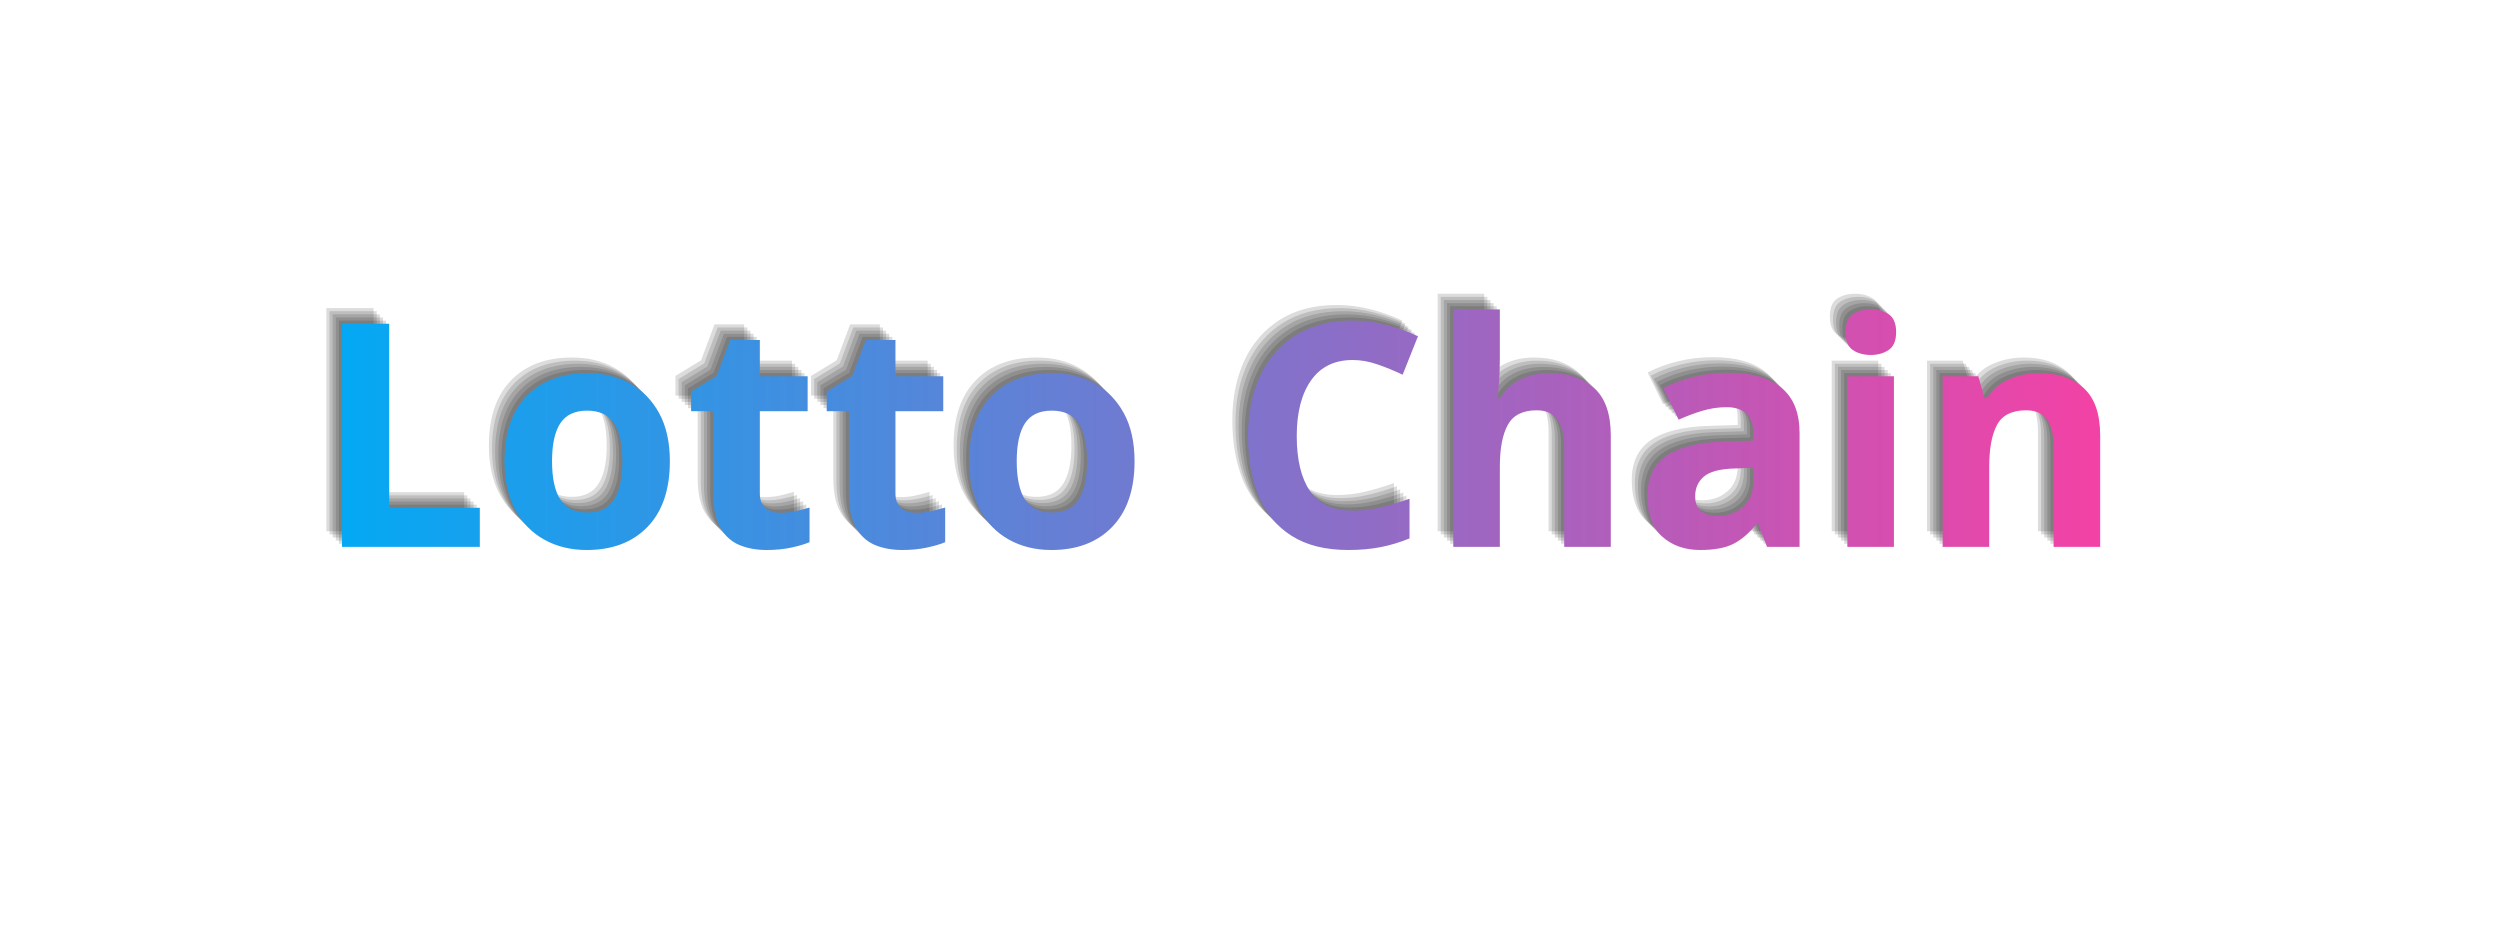
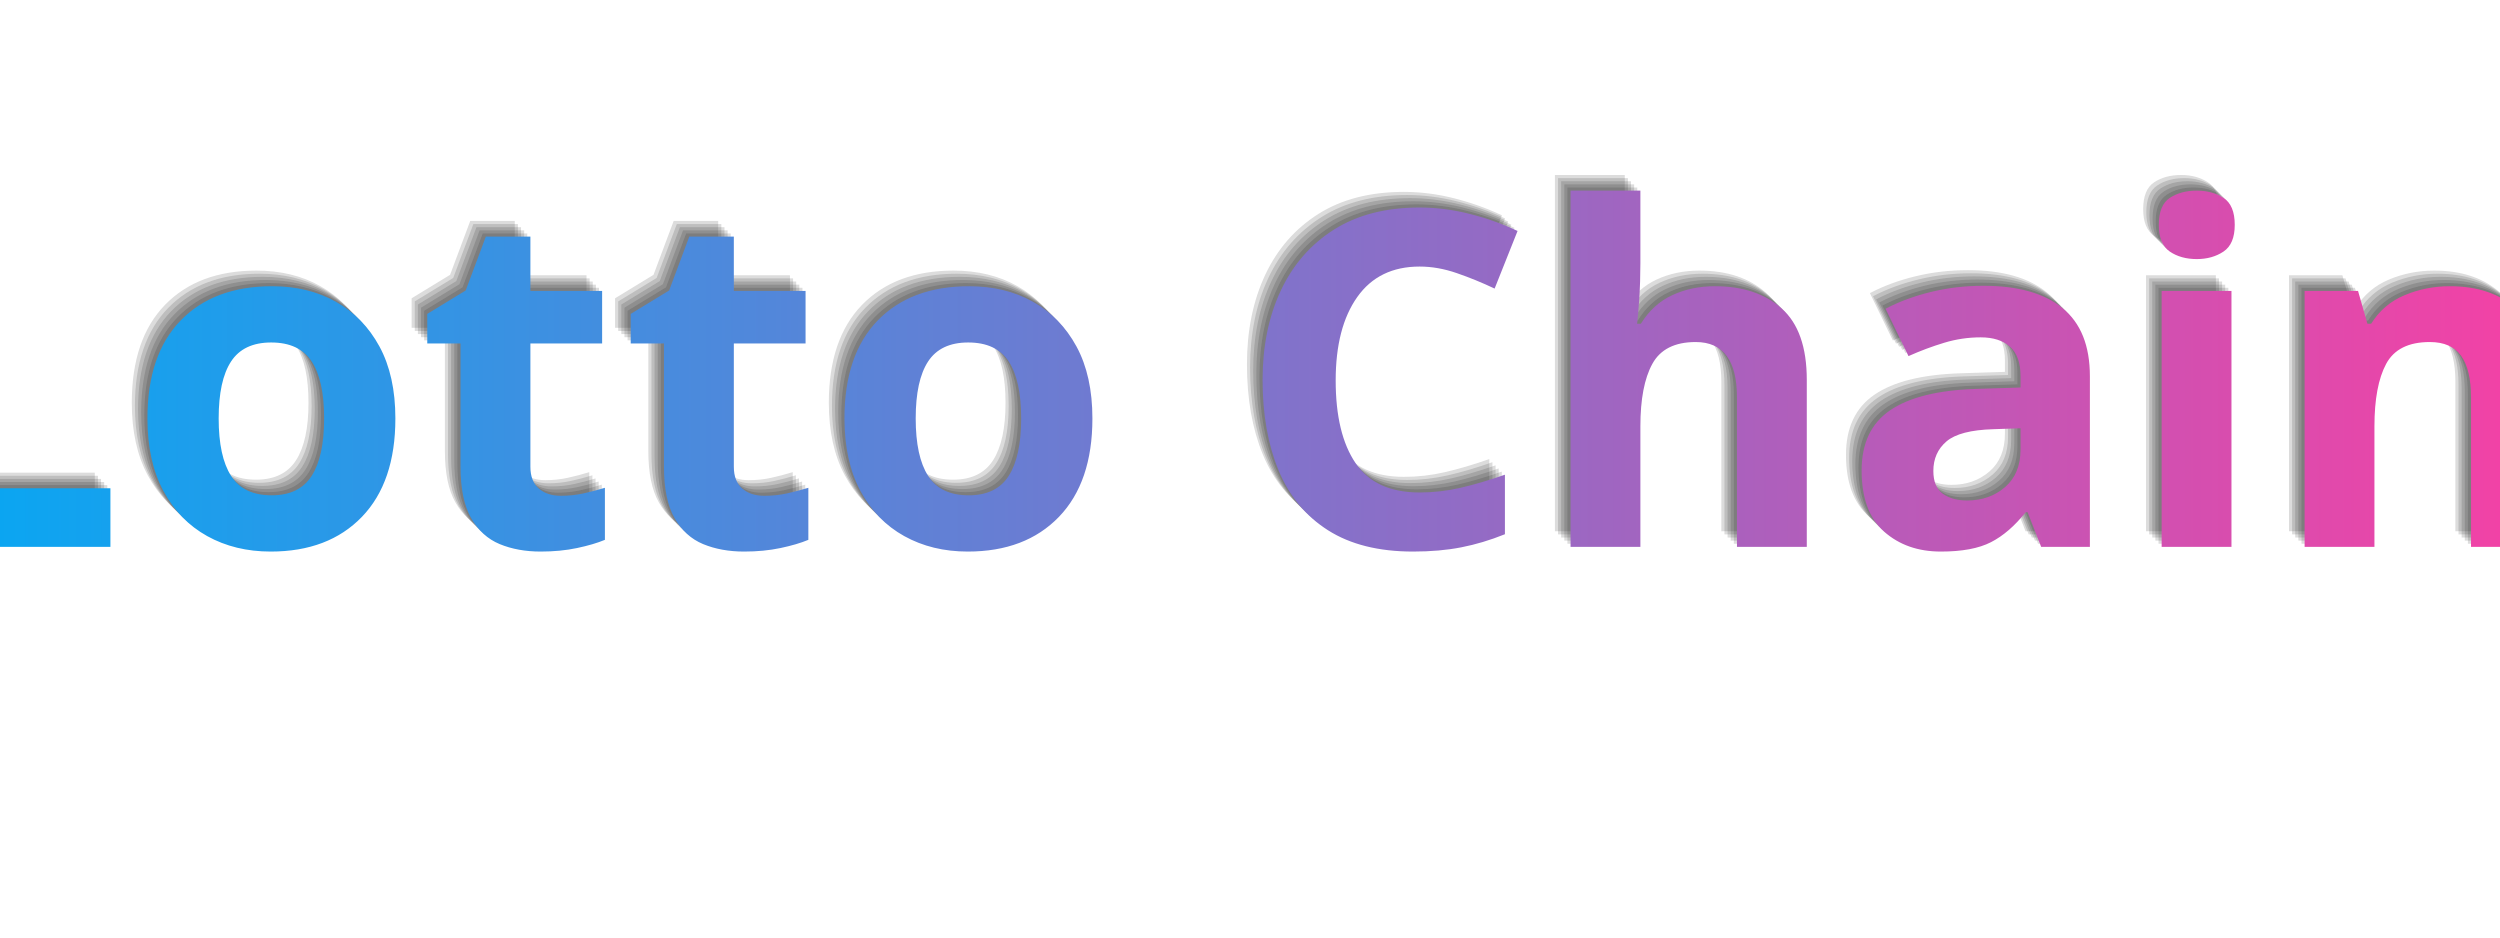
<svg xmlns="http://www.w3.org/2000/svg" width="800" height="300" viewBox="0 0 800 150">
  <defs>
    <linearGradient id="grad1" x1="0%" y1="0%" x2="100%" y2="0%">
      <stop offset="0%" stop-color="#03a9f4" />
      <stop offset="100%" stop-color="#f441a5" />
    </linearGradient>
  </defs>
-   <g font-family="Ubuntu, sans-serif" font-size="100" font-weight="700" text-anchor="middle">
+   <g font-family="Ubuntu, sans-serif" font-size="150" font-weight="700" text-anchor="middle">
    <text x="385" y="95" fill="#111" opacity="0.15">Lotto Chain</text>
    <text x="386" y="96" fill="#111" opacity="0.15">Lotto Chain</text>
    <text x="387" y="97" fill="#111" opacity="0.15">Lotto Chain</text>
    <text x="388" y="98" fill="#111" opacity="0.15">Lotto Chain</text>
    <text x="389" y="99" fill="#111" opacity="0.15">Lotto Chain</text>
    <text x="390" y="100" fill="url(#grad1)">Lotto Chain</text>
  </g>
</svg>
